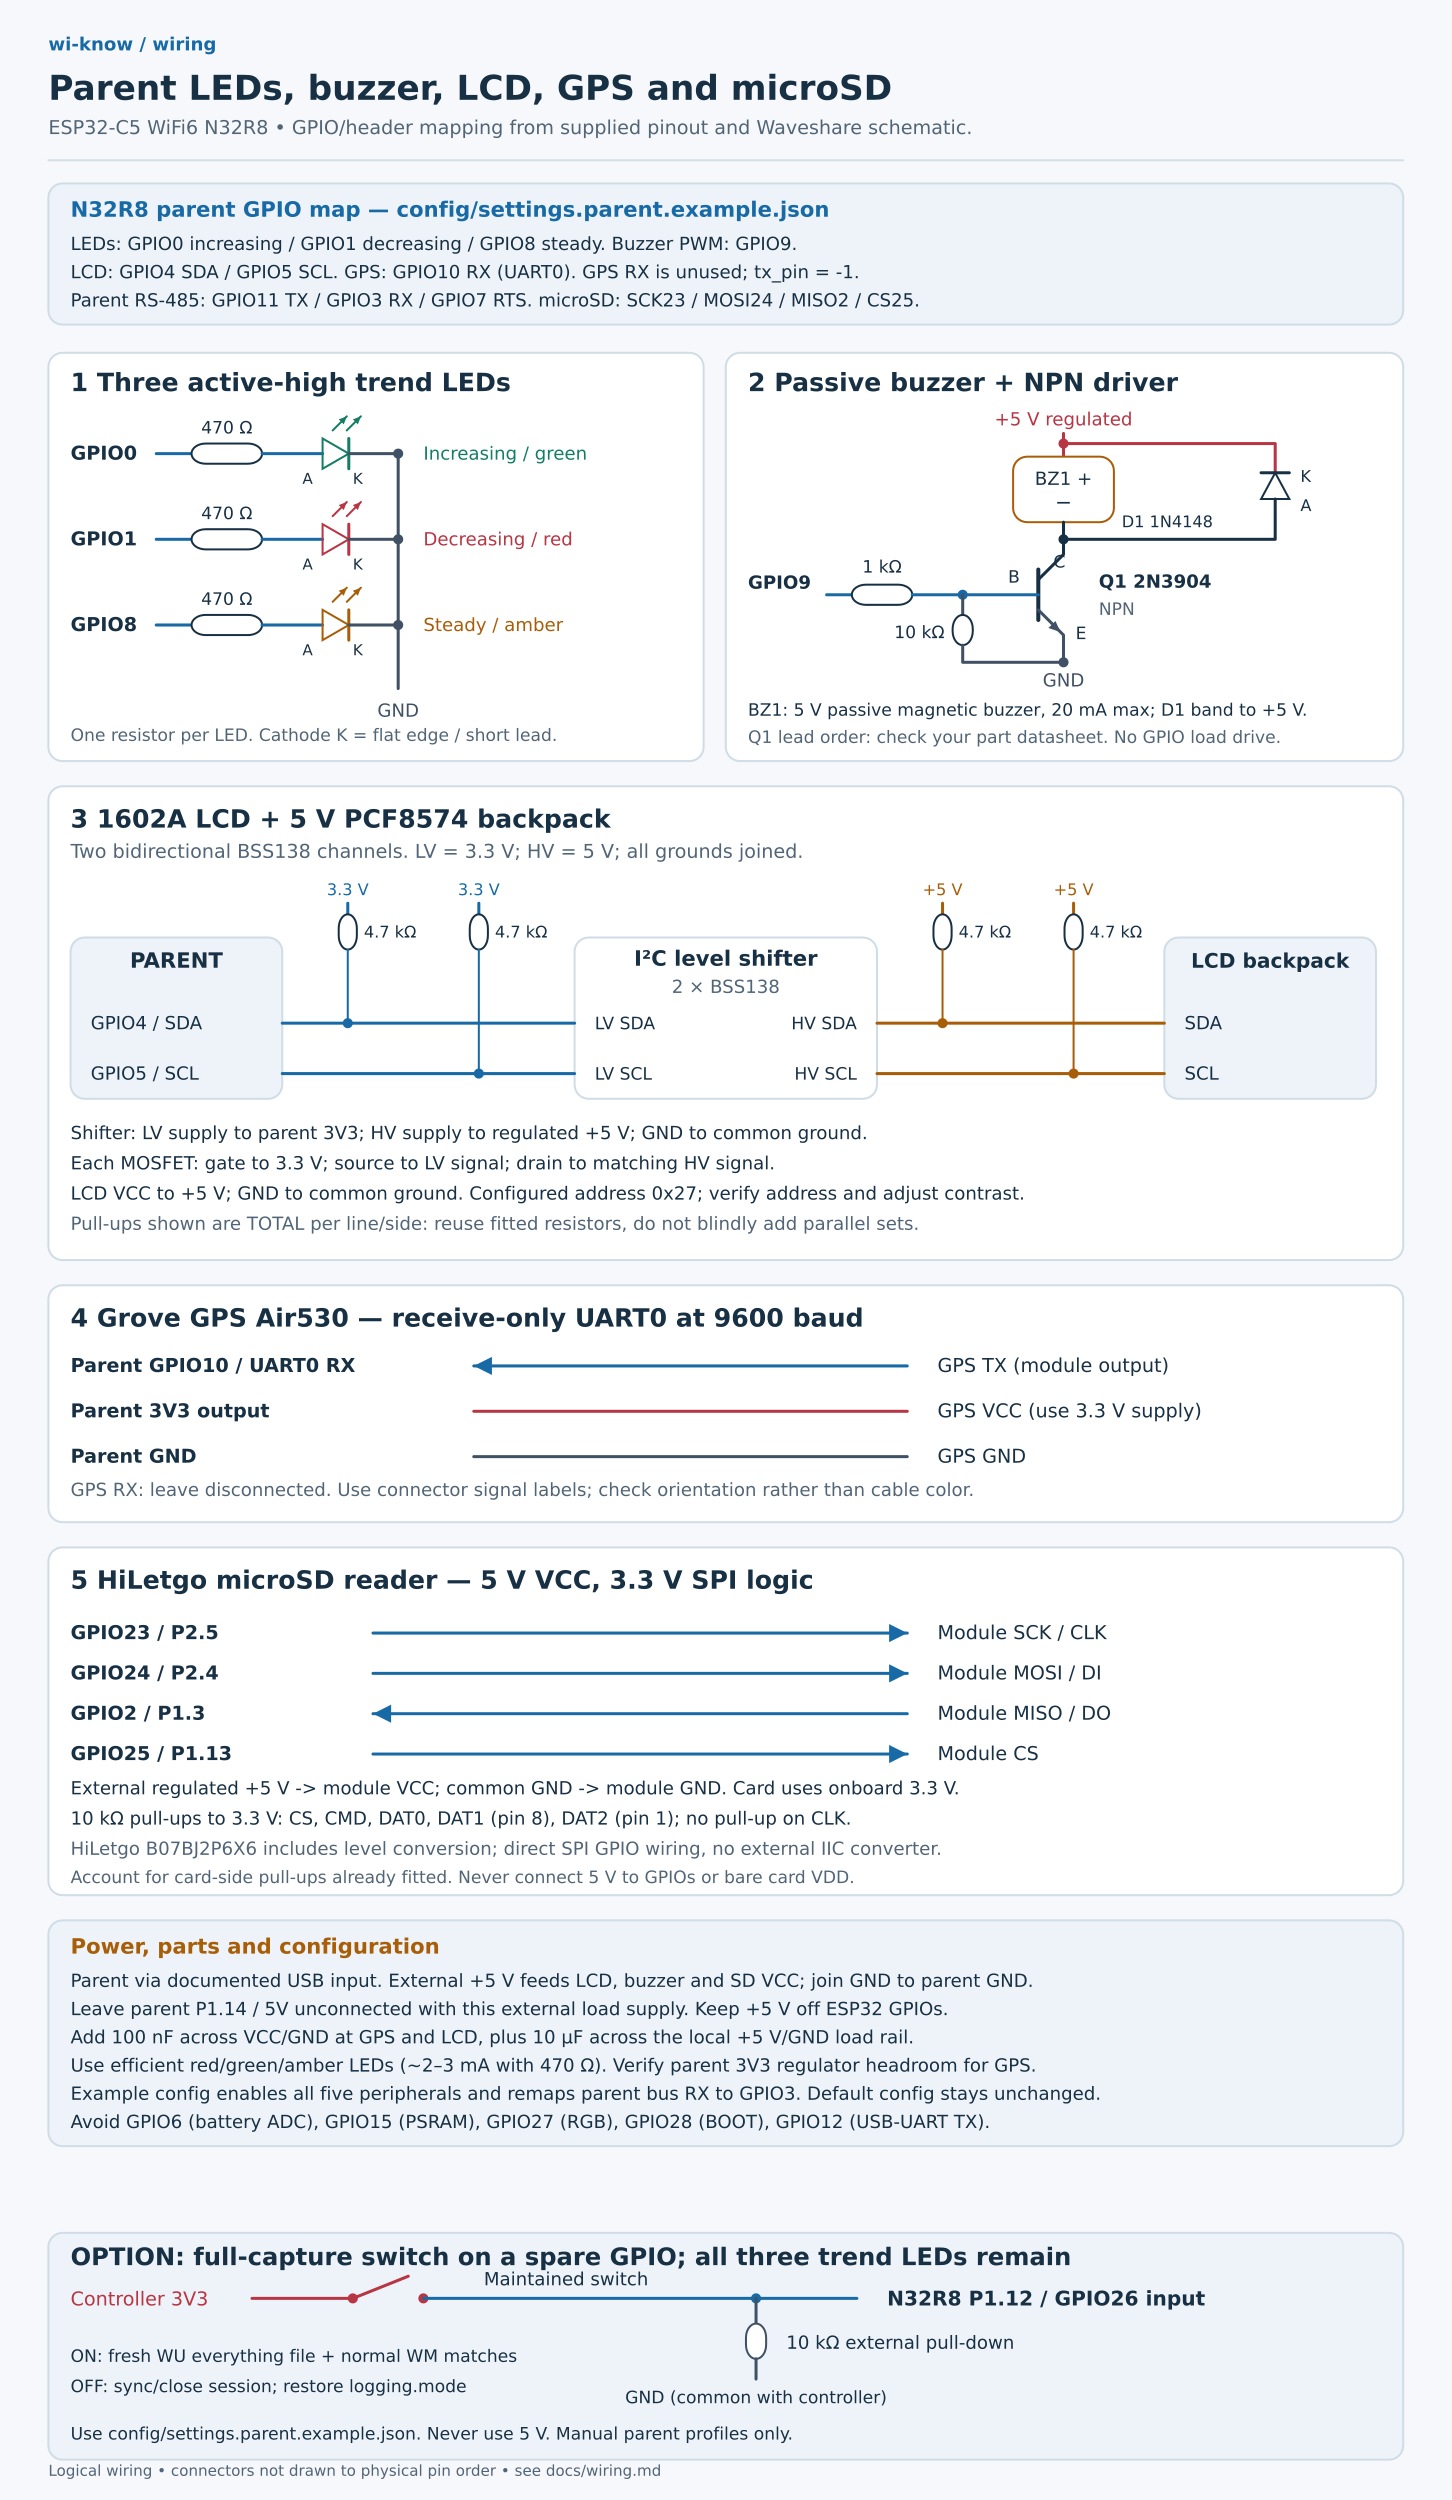
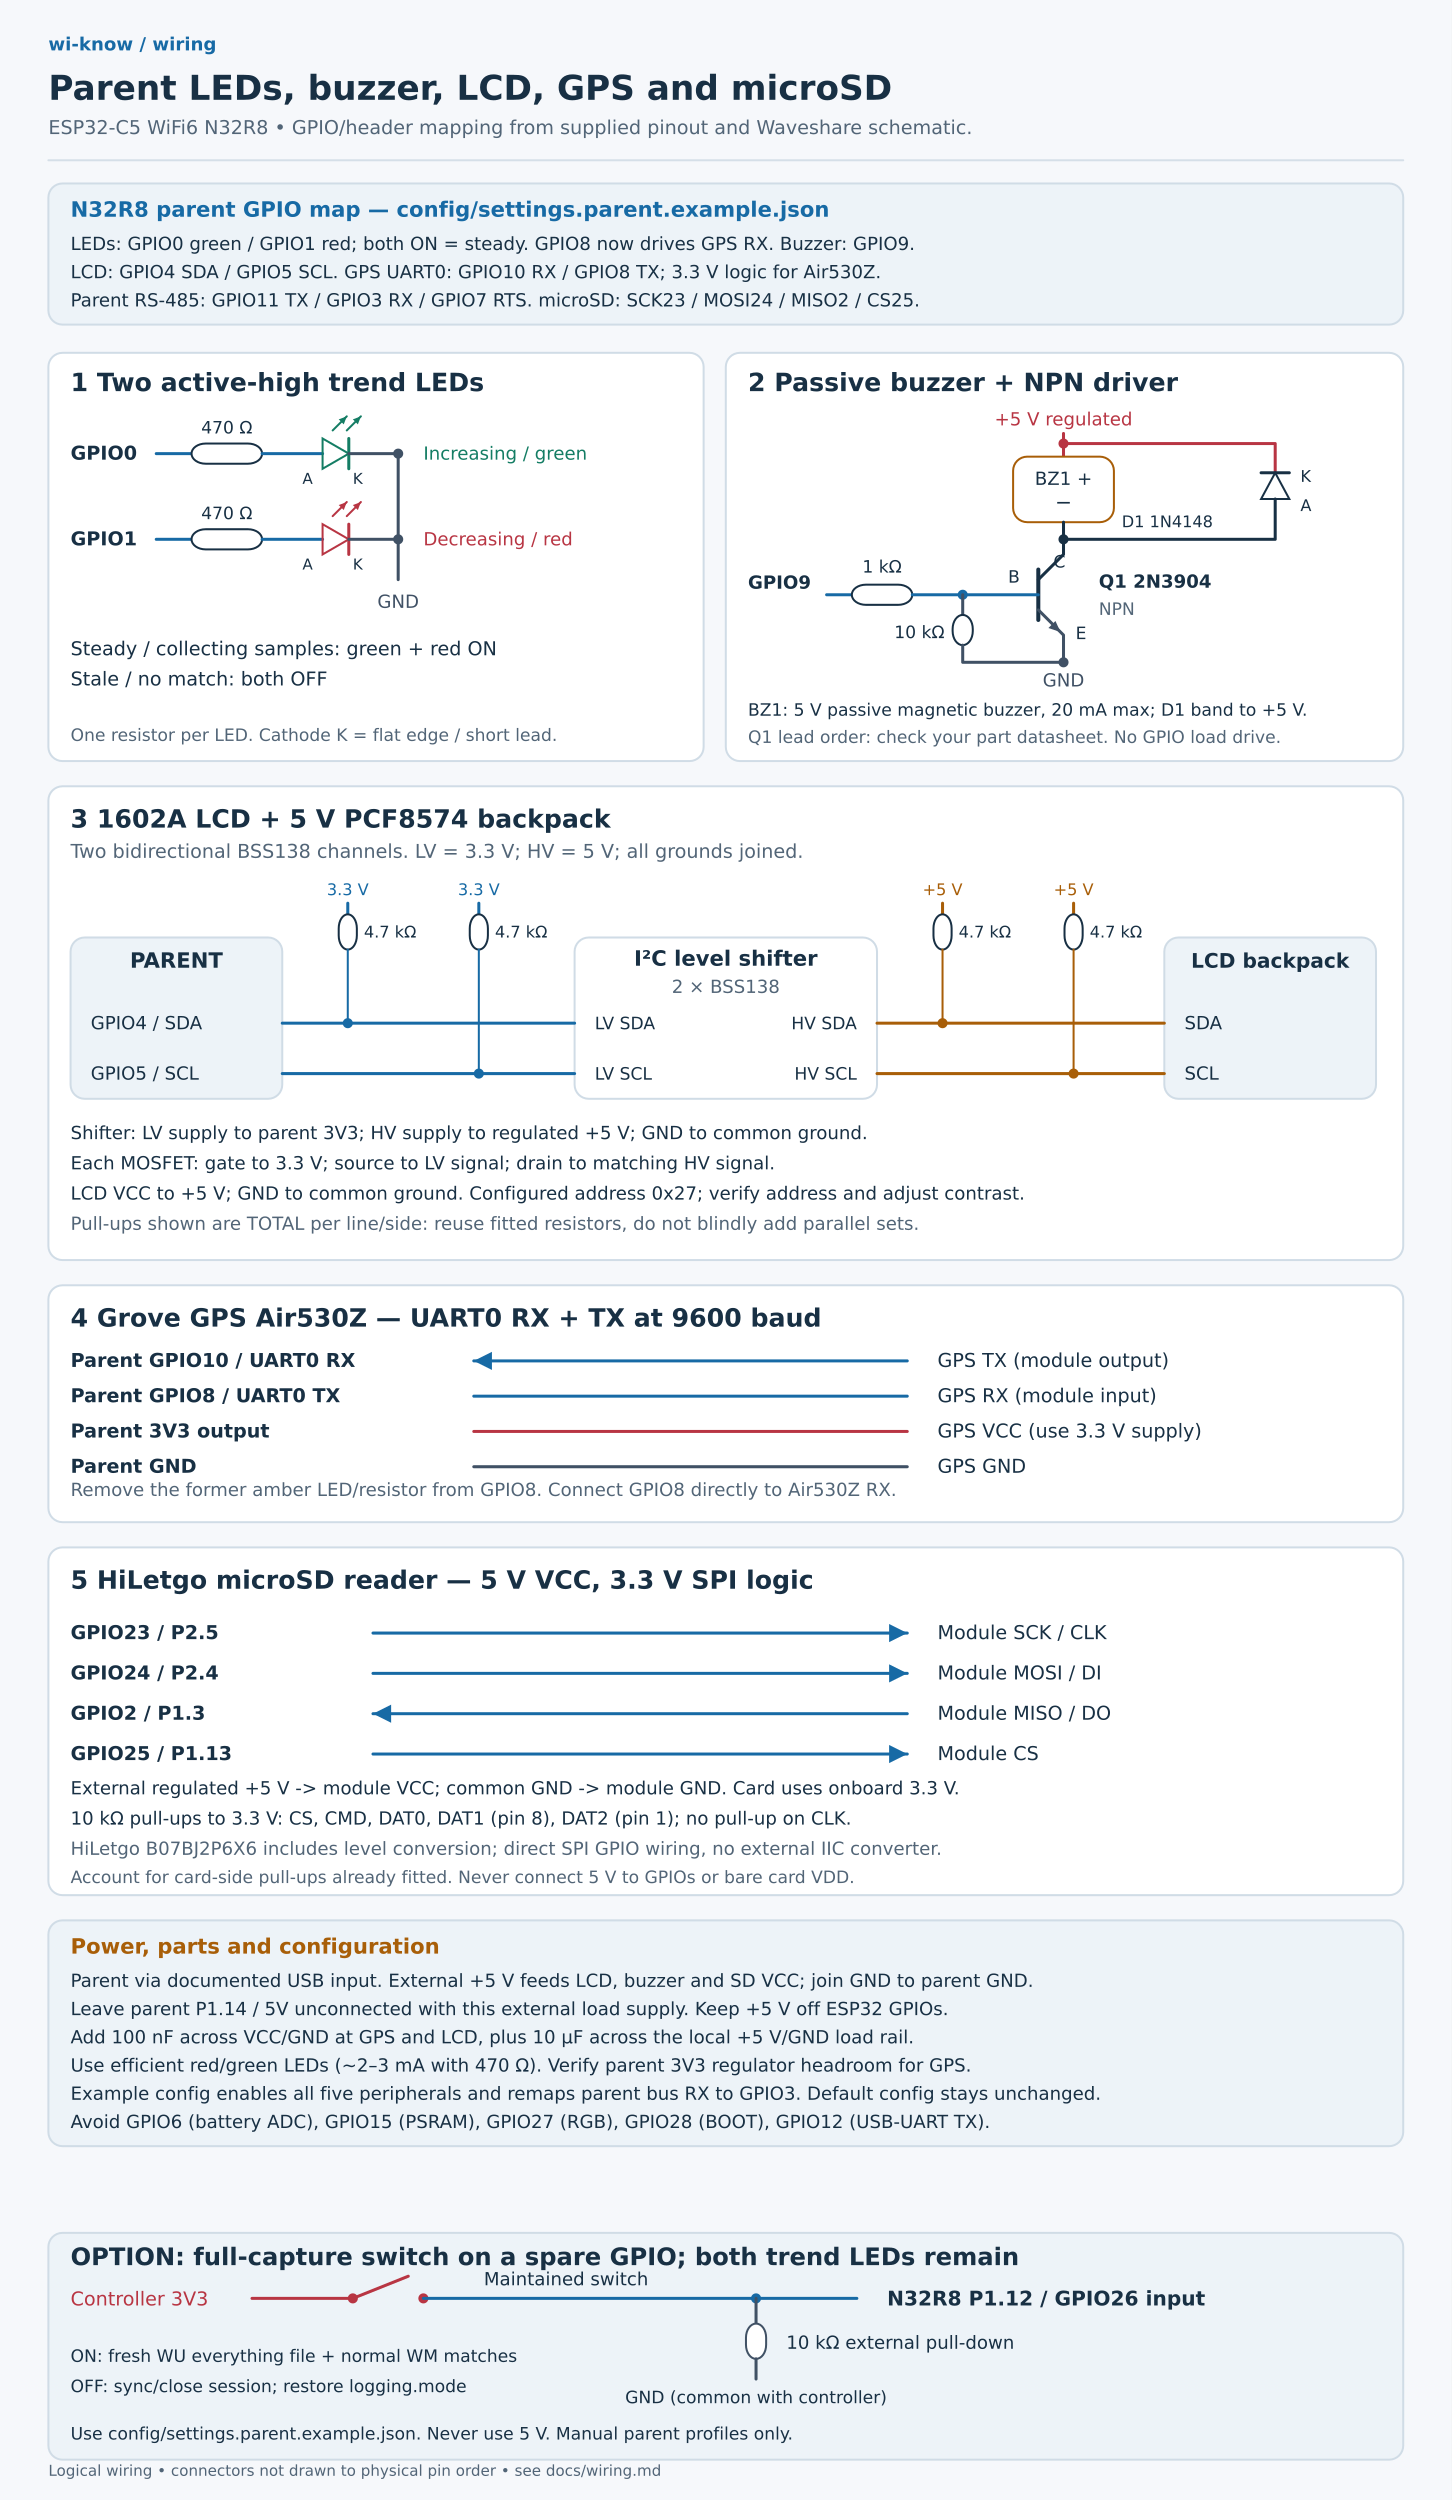
<svg xmlns="http://www.w3.org/2000/svg" width="1440" height="2480" viewBox="0 0 1440 2480" role="img" aria-labelledby="title description">
  <defs>
    <marker id="arrow-blue" markerWidth="8" markerHeight="8" refX="6" refY="3" orient="auto-start-reverse">
      <path d="M0,0 L0,6 L6,3 z" fill="#176aa5" />
    </marker>
  </defs>
  <rect width="1440" height="2480" fill="#f6f8fb" />
  <text x="48" y="50" fill="#176aa5" font-family="DejaVu Sans, Noto Sans, sans-serif" font-size="18" font-weight="700" text-anchor="start">wi-know / wiring</text>
  <text x="48" y="99" fill="#183044" font-family="DejaVu Sans, Noto Sans, sans-serif" font-size="34" font-weight="700" text-anchor="start">Parent LEDs, buzzer, LCD, GPS and microSD</text>
  <text x="48" y="133" fill="#526577" font-family="DejaVu Sans, Noto Sans, sans-serif" font-size="19" font-weight="400" text-anchor="start">ESP32-C5 WiFi6 N32R8 • GPIO/header mapping from supplied pinout and Waveshare schematic.</text>
  <polyline points="48,159 1392,159" fill="none" stroke="#d5dfe8" stroke-width="2" stroke-linejoin="round" stroke-linecap="round" />
  <rect x="48" y="182" width="1344" height="140" rx="14" fill="#edf3f8" stroke="#d0dce6" stroke-width="2" />
  <text x="70" y="215" fill="#176aa5" font-family="DejaVu Sans, Noto Sans, sans-serif" font-size="21" font-weight="700" text-anchor="start">N32R8 parent GPIO map — config/settings.parent.example.json</text>
-   <text x="70" y="248" fill="#183044" font-family="DejaVu Sans, Noto Sans, sans-serif" font-size="18" font-weight="400" text-anchor="start">LEDs: GPIO0 increasing / GPIO1 decreasing / GPIO8 steady. Buzzer PWM: GPIO9.</text>
-   <text x="70" y="276" fill="#183044" font-family="DejaVu Sans, Noto Sans, sans-serif" font-size="18" font-weight="400" text-anchor="start">LCD: GPIO4 SDA / GPIO5 SCL. GPS: GPIO10 RX (UART0). GPS RX is unused; tx_pin = -1.</text>
+   <text x="70" y="248" fill="#183044" font-family="DejaVu Sans, Noto Sans, sans-serif" font-size="18" font-weight="400" text-anchor="start">LEDs: GPIO0 green / GPIO1 red; both ON = steady. GPIO8 now drives GPS RX. Buzzer: GPIO9.</text>
+   <text x="70" y="276" fill="#183044" font-family="DejaVu Sans, Noto Sans, sans-serif" font-size="18" font-weight="400" text-anchor="start">LCD: GPIO4 SDA / GPIO5 SCL. GPS UART0: GPIO10 RX / GPIO8 TX; 3.3 V logic for Air530Z.</text>
  <text x="70" y="304" fill="#183044" font-family="DejaVu Sans, Noto Sans, sans-serif" font-size="18" font-weight="400" text-anchor="start">Parent RS-485: GPIO11 TX / GPIO3 RX / GPIO7 RTS. microSD: SCK23 / MOSI24 / MISO2 / CS25.</text>
  <rect x="48" y="350" width="650" height="405" rx="14" fill="white" stroke="#d0dce6" stroke-width="2" />
-   <text x="70" y="388" fill="#183044" font-family="DejaVu Sans, Noto Sans, sans-serif" font-size="25" font-weight="700" text-anchor="start">1  Three active-high trend LEDs</text>
+   <text x="70" y="388" fill="#183044" font-family="DejaVu Sans, Noto Sans, sans-serif" font-size="25" font-weight="700" text-anchor="start">1  Two active-high trend LEDs</text>
  <text x="70" y="456" fill="#183044" font-family="DejaVu Sans, Noto Sans, sans-serif" font-size="19" font-weight="700" text-anchor="start">GPIO0</text>
  <polyline points="155,450 190,450" fill="none" stroke="#176aa5" stroke-width="3" stroke-linejoin="round" stroke-linecap="round" />
  <rect x="190" y="440" width="70" height="20" rx="14" fill="white" stroke="#183044" stroke-width="2" />
  <text x="225" y="430" fill="#183044" font-family="DejaVu Sans, Noto Sans, sans-serif" font-size="17" font-weight="400" text-anchor="middle">470 Ω</text>
  <polyline points="260,450 320,450" fill="none" stroke="#176aa5" stroke-width="3" stroke-linejoin="round" stroke-linecap="round" />
  <path d="M320,435 L320,465 L346,450 Z" fill="none" stroke="#147d64" stroke-width="2" />
  <polyline points="346,435 346,465" fill="none" stroke="#147d64" stroke-width="3" stroke-linejoin="round" stroke-linecap="round" />
  <polyline points="346,450 395,450" fill="none" stroke="#405165" stroke-width="3" stroke-linejoin="round" stroke-linecap="round" />
  <circle cx="395" cy="450" r="5" fill="#405165" />
  <text x="300" y="480" fill="#183044" font-family="DejaVu Sans, Noto Sans, sans-serif" font-size="15" font-weight="400" text-anchor="start">A</text>
  <text x="350" y="480" fill="#183044" font-family="DejaVu Sans, Noto Sans, sans-serif" font-size="15" font-weight="400" text-anchor="start">K</text>
  <polyline points="330,427 344,413" fill="none" stroke="#147d64" stroke-width="2" stroke-linejoin="round" stroke-linecap="round" />
  <path d="M344,413 l-8,3 l5,5 Z" fill="#147d64" />
  <polyline points="344,427 358,413" fill="none" stroke="#147d64" stroke-width="2" stroke-linejoin="round" stroke-linecap="round" />
  <path d="M358,413 l-8,3 l5,5 Z" fill="#147d64" />
  <text x="420" y="456" fill="#147d64" font-family="DejaVu Sans, Noto Sans, sans-serif" font-size="18" font-weight="400" text-anchor="start">Increasing / green</text>
  <text x="70" y="541" fill="#183044" font-family="DejaVu Sans, Noto Sans, sans-serif" font-size="19" font-weight="700" text-anchor="start">GPIO1</text>
  <polyline points="155,535 190,535" fill="none" stroke="#176aa5" stroke-width="3" stroke-linejoin="round" stroke-linecap="round" />
  <rect x="190" y="525" width="70" height="20" rx="14" fill="white" stroke="#183044" stroke-width="2" />
  <text x="225" y="515" fill="#183044" font-family="DejaVu Sans, Noto Sans, sans-serif" font-size="17" font-weight="400" text-anchor="middle">470 Ω</text>
  <polyline points="260,535 320,535" fill="none" stroke="#176aa5" stroke-width="3" stroke-linejoin="round" stroke-linecap="round" />
  <path d="M320,520 L320,550 L346,535 Z" fill="none" stroke="#b83543" stroke-width="2" />
  <polyline points="346,520 346,550" fill="none" stroke="#b83543" stroke-width="3" stroke-linejoin="round" stroke-linecap="round" />
  <polyline points="346,535 395,535" fill="none" stroke="#405165" stroke-width="3" stroke-linejoin="round" stroke-linecap="round" />
  <circle cx="395" cy="535" r="5" fill="#405165" />
  <text x="300" y="565" fill="#183044" font-family="DejaVu Sans, Noto Sans, sans-serif" font-size="15" font-weight="400" text-anchor="start">A</text>
  <text x="350" y="565" fill="#183044" font-family="DejaVu Sans, Noto Sans, sans-serif" font-size="15" font-weight="400" text-anchor="start">K</text>
  <polyline points="330,512 344,498" fill="none" stroke="#b83543" stroke-width="2" stroke-linejoin="round" stroke-linecap="round" />
  <path d="M344,498 l-8,3 l5,5 Z" fill="#b83543" />
  <polyline points="344,512 358,498" fill="none" stroke="#b83543" stroke-width="2" stroke-linejoin="round" stroke-linecap="round" />
  <path d="M358,498 l-8,3 l5,5 Z" fill="#b83543" />
  <text x="420" y="541" fill="#b83543" font-family="DejaVu Sans, Noto Sans, sans-serif" font-size="18" font-weight="400" text-anchor="start">Decreasing / red</text>
-   <text x="70" y="626" fill="#183044" font-family="DejaVu Sans, Noto Sans, sans-serif" font-size="19" font-weight="700" text-anchor="start">GPIO8</text>
-   <polyline points="155,620 190,620" fill="none" stroke="#176aa5" stroke-width="3" stroke-linejoin="round" stroke-linecap="round" />
-   <rect x="190" y="610" width="70" height="20" rx="14" fill="white" stroke="#183044" stroke-width="2" />
-   <text x="225" y="600" fill="#183044" font-family="DejaVu Sans, Noto Sans, sans-serif" font-size="17" font-weight="400" text-anchor="middle">470 Ω</text>
-   <polyline points="260,620 320,620" fill="none" stroke="#176aa5" stroke-width="3" stroke-linejoin="round" stroke-linecap="round" />
-   <path d="M320,605 L320,635 L346,620 Z" fill="none" stroke="#a85e08" stroke-width="2" />
-   <polyline points="346,605 346,635" fill="none" stroke="#a85e08" stroke-width="3" stroke-linejoin="round" stroke-linecap="round" />
-   <polyline points="346,620 395,620" fill="none" stroke="#405165" stroke-width="3" stroke-linejoin="round" stroke-linecap="round" />
-   <circle cx="395" cy="620" r="5" fill="#405165" />
-   <text x="300" y="650" fill="#183044" font-family="DejaVu Sans, Noto Sans, sans-serif" font-size="15" font-weight="400" text-anchor="start">A</text>
-   <text x="350" y="650" fill="#183044" font-family="DejaVu Sans, Noto Sans, sans-serif" font-size="15" font-weight="400" text-anchor="start">K</text>
-   <polyline points="330,597 344,583" fill="none" stroke="#a85e08" stroke-width="2" stroke-linejoin="round" stroke-linecap="round" />
-   <path d="M344,583 l-8,3 l5,5 Z" fill="#a85e08" />
-   <polyline points="344,597 358,583" fill="none" stroke="#a85e08" stroke-width="2" stroke-linejoin="round" stroke-linecap="round" />
-   <path d="M358,583 l-8,3 l5,5 Z" fill="#a85e08" />
-   <text x="420" y="626" fill="#a85e08" font-family="DejaVu Sans, Noto Sans, sans-serif" font-size="18" font-weight="400" text-anchor="start">Steady / amber</text>
-   <polyline points="395,450 395,683" fill="none" stroke="#405165" stroke-width="3" stroke-linejoin="round" stroke-linecap="round" />
-   <text x="395" y="711" fill="#405165" font-family="DejaVu Sans, Noto Sans, sans-serif" font-size="18" font-weight="400" text-anchor="middle">GND</text>
+   <polyline points="395,450 395,575" fill="none" stroke="#405165" stroke-width="3" stroke-linejoin="round" stroke-linecap="round" />
+   <text x="395" y="603" fill="#405165" font-family="DejaVu Sans, Noto Sans, sans-serif" font-size="18" font-weight="400" text-anchor="middle">GND</text>
+   <text x="70" y="650" fill="#183044" font-family="DejaVu Sans, Noto Sans, sans-serif" font-size="19" font-weight="400" text-anchor="start">Steady / collecting samples: green + red ON</text>
+   <text x="70" y="680" fill="#183044" font-family="DejaVu Sans, Noto Sans, sans-serif" font-size="19" font-weight="400" text-anchor="start">Stale / no match: both OFF</text>
  <text x="70" y="735" fill="#526577" font-family="DejaVu Sans, Noto Sans, sans-serif" font-size="17" font-weight="400" text-anchor="start">One resistor per LED. Cathode K = flat edge / short lead.</text>
  <rect x="720" y="350" width="672" height="405" rx="14" fill="white" stroke="#d0dce6" stroke-width="2" />
  <text x="742" y="388" fill="#183044" font-family="DejaVu Sans, Noto Sans, sans-serif" font-size="25" font-weight="700" text-anchor="start">2  Passive buzzer + NPN driver</text>
  <text x="1055" y="422" fill="#b83543" font-family="DejaVu Sans, Noto Sans, sans-serif" font-size="18" font-weight="400" text-anchor="middle">+5 V regulated</text>
  <polyline points="1055,430 1055,453" fill="none" stroke="#b83543" stroke-width="3" stroke-linejoin="round" stroke-linecap="round" />
  <rect x="1005" y="453" width="100" height="65" rx="14" fill="white" stroke="#a85e08" stroke-width="2" />
  <text x="1055" y="481" fill="#183044" font-family="DejaVu Sans, Noto Sans, sans-serif" font-size="18" font-weight="400" text-anchor="middle">BZ1 +</text>
  <text x="1055" y="505" fill="#183044" font-family="DejaVu Sans, Noto Sans, sans-serif" font-size="20" font-weight="400" text-anchor="middle">−</text>
  <polyline points="1055,518 1055,550 1030,575" fill="none" stroke="#183044" stroke-width="3" stroke-linejoin="round" stroke-linecap="round" />
  <text x="1045" y="563" fill="#183044" font-family="DejaVu Sans, Noto Sans, sans-serif" font-size="17" font-weight="400" text-anchor="start">C</text>
  <polyline points="1030,565 1030,615" fill="none" stroke="#183044" stroke-width="4" stroke-linejoin="round" stroke-linecap="round" />
  <polyline points="1030,605 1055,630 1055,657" fill="none" stroke="#405165" stroke-width="3" stroke-linejoin="round" stroke-linecap="round" />
  <path d="M1052,627 l-12,-4 l7,-7 Z" fill="#405165" />
  <text x="1067" y="634" fill="#183044" font-family="DejaVu Sans, Noto Sans, sans-serif" font-size="17" font-weight="400" text-anchor="start">E</text>
  <text x="1090" y="583" fill="#183044" font-family="DejaVu Sans, Noto Sans, sans-serif" font-size="18" font-weight="700" text-anchor="start">Q1 2N3904</text>
  <text x="1090" y="610" fill="#526577" font-family="DejaVu Sans, Noto Sans, sans-serif" font-size="17" font-weight="400" text-anchor="start">NPN</text>
  <text x="742" y="584" fill="#183044" font-family="DejaVu Sans, Noto Sans, sans-serif" font-size="18" font-weight="700" text-anchor="start">GPIO9</text>
  <polyline points="820,590 845,590" fill="none" stroke="#176aa5" stroke-width="3" stroke-linejoin="round" stroke-linecap="round" />
  <rect x="845" y="580" width="60" height="20" rx="14" fill="white" stroke="#183044" stroke-width="2" />
  <text x="875" y="568" fill="#183044" font-family="DejaVu Sans, Noto Sans, sans-serif" font-size="17" font-weight="400" text-anchor="middle">1 kΩ</text>
  <polyline points="905,590 1030,590" fill="none" stroke="#176aa5" stroke-width="3" stroke-linejoin="round" stroke-linecap="round" />
  <text x="1000" y="578" fill="#183044" font-family="DejaVu Sans, Noto Sans, sans-serif" font-size="17" font-weight="400" text-anchor="start">B</text>
  <circle cx="955" cy="590" r="5" fill="#176aa5" />
  <polyline points="955,590 955,610" fill="none" stroke="#405165" stroke-width="3" stroke-linejoin="round" stroke-linecap="round" />
  <rect x="945" y="610" width="20" height="30" rx="14" fill="white" stroke="#183044" stroke-width="2" />
  <text x="937" y="633" fill="#183044" font-family="DejaVu Sans, Noto Sans, sans-serif" font-size="17" font-weight="400" text-anchor="end">10 kΩ</text>
  <polyline points="955,640 955,657 1055,657" fill="none" stroke="#405165" stroke-width="3" stroke-linejoin="round" stroke-linecap="round" />
  <circle cx="1055" cy="657" r="5" fill="#405165" />
  <text x="1055" y="681" fill="#405165" font-family="DejaVu Sans, Noto Sans, sans-serif" font-size="18" font-weight="400" text-anchor="middle">GND</text>
  <polyline points="1055,440 1265,440 1265,469" fill="none" stroke="#b83543" stroke-width="3" stroke-linejoin="round" stroke-linecap="round" />
  <circle cx="1055" cy="440" r="5" fill="#b83543" />
  <polyline points="1251,469 1279,469" fill="none" stroke="#183044" stroke-width="3" stroke-linejoin="round" stroke-linecap="round" />
  <path d="M1251,495 L1279,495 L1265,469 Z" fill="none" stroke="#183044" stroke-width="2" />
  <polyline points="1265,495 1265,535 1055,535" fill="none" stroke="#183044" stroke-width="3" stroke-linejoin="round" stroke-linecap="round" />
  <circle cx="1055" cy="535" r="5" fill="#183044" />
  <text x="1290" y="478" fill="#183044" font-family="DejaVu Sans, Noto Sans, sans-serif" font-size="16" font-weight="400" text-anchor="start">K</text>
  <text x="1290" y="507" fill="#183044" font-family="DejaVu Sans, Noto Sans, sans-serif" font-size="16" font-weight="400" text-anchor="start">A</text>
  <text x="1158" y="523" fill="#183044" font-family="DejaVu Sans, Noto Sans, sans-serif" font-size="16" font-weight="400" text-anchor="middle">D1 1N4148</text>
  <text x="742" y="710" fill="#183044" font-family="DejaVu Sans, Noto Sans, sans-serif" font-size="17" font-weight="400" text-anchor="start">BZ1: 5 V passive magnetic buzzer, 20 mA max; D1 band to +5 V.</text>
  <text x="742" y="737" fill="#526577" font-family="DejaVu Sans, Noto Sans, sans-serif" font-size="17" font-weight="400" text-anchor="start">Q1 lead order: check your part datasheet. No GPIO load drive.</text>
  <rect x="48" y="780" width="1344" height="470" rx="14" fill="white" stroke="#d0dce6" stroke-width="2" />
  <text x="70" y="821" fill="#183044" font-family="DejaVu Sans, Noto Sans, sans-serif" font-size="25" font-weight="700" text-anchor="start">3  1602A LCD + 5 V PCF8574 backpack</text>
  <text x="70" y="851" fill="#526577" font-family="DejaVu Sans, Noto Sans, sans-serif" font-size="19" font-weight="400" text-anchor="start">Two bidirectional BSS138 channels. LV = 3.3 V; HV = 5 V; all grounds joined.</text>
  <rect x="70" y="930" width="210" height="160" rx="14" fill="#edf3f8" stroke="#d0dce6" stroke-width="2" />
  <text x="175" y="960" fill="#183044" font-family="DejaVu Sans, Noto Sans, sans-serif" font-size="21" font-weight="700" text-anchor="middle">PARENT</text>
  <rect x="570" y="930" width="300" height="160" rx="14" fill="white" stroke="#d0dce6" stroke-width="2" />
  <text x="720" y="958" fill="#183044" font-family="DejaVu Sans, Noto Sans, sans-serif" font-size="21" font-weight="700" text-anchor="middle">I²C level shifter</text>
  <text x="720" y="985" fill="#526577" font-family="DejaVu Sans, Noto Sans, sans-serif" font-size="18" font-weight="400" text-anchor="middle">2 × BSS138</text>
  <rect x="1155" y="930" width="210" height="160" rx="14" fill="#edf3f8" stroke="#d0dce6" stroke-width="2" />
  <text x="1260" y="960" fill="#183044" font-family="DejaVu Sans, Noto Sans, sans-serif" font-size="20" font-weight="700" text-anchor="middle">LCD backpack</text>
  <text x="90" y="1021" fill="#183044" font-family="DejaVu Sans, Noto Sans, sans-serif" font-size="18" font-weight="400" text-anchor="start">GPIO4 / SDA</text>
  <polyline points="280,1015 570,1015" fill="none" stroke="#176aa5" stroke-width="3" stroke-linejoin="round" stroke-linecap="round" />
  <text x="590" y="1021" fill="#183044" font-family="DejaVu Sans, Noto Sans, sans-serif" font-size="17" font-weight="400" text-anchor="start">LV SDA</text>
  <text x="850" y="1021" fill="#183044" font-family="DejaVu Sans, Noto Sans, sans-serif" font-size="17" font-weight="400" text-anchor="end">HV SDA</text>
  <polyline points="870,1015 1155,1015" fill="none" stroke="#a85e08" stroke-width="3" stroke-linejoin="round" stroke-linecap="round" />
  <text x="1175" y="1021" fill="#183044" font-family="DejaVu Sans, Noto Sans, sans-serif" font-size="18" font-weight="400" text-anchor="start">SDA</text>
  <text x="90" y="1071" fill="#183044" font-family="DejaVu Sans, Noto Sans, sans-serif" font-size="18" font-weight="400" text-anchor="start">GPIO5 / SCL</text>
  <polyline points="280,1065 570,1065" fill="none" stroke="#176aa5" stroke-width="3" stroke-linejoin="round" stroke-linecap="round" />
  <text x="590" y="1071" fill="#183044" font-family="DejaVu Sans, Noto Sans, sans-serif" font-size="17" font-weight="400" text-anchor="start">LV SCL</text>
  <text x="850" y="1071" fill="#183044" font-family="DejaVu Sans, Noto Sans, sans-serif" font-size="17" font-weight="400" text-anchor="end">HV SCL</text>
  <polyline points="870,1065 1155,1065" fill="none" stroke="#a85e08" stroke-width="3" stroke-linejoin="round" stroke-linecap="round" />
  <text x="1175" y="1071" fill="#183044" font-family="DejaVu Sans, Noto Sans, sans-serif" font-size="18" font-weight="400" text-anchor="start">SCL</text>
  <text x="345" y="888" fill="#176aa5" font-family="DejaVu Sans, Noto Sans, sans-serif" font-size="16" font-weight="400" text-anchor="middle">3.3 V</text>
  <polyline points="345,896 345,907" fill="none" stroke="#176aa5" stroke-width="3" stroke-linejoin="round" stroke-linecap="round" />
  <rect x="336" y="907" width="18" height="35" rx="14" fill="white" stroke="#183044" stroke-width="2" />
  <text x="361" y="930" fill="#183044" font-family="DejaVu Sans, Noto Sans, sans-serif" font-size="16" font-weight="400" text-anchor="start">4.7 kΩ</text>
  <polyline points="345,942 345,1015" fill="none" stroke="#176aa5" stroke-width="2" stroke-linejoin="round" stroke-linecap="round" />
  <circle cx="345" cy="1015" r="5" fill="#176aa5" />
  <text x="475" y="888" fill="#176aa5" font-family="DejaVu Sans, Noto Sans, sans-serif" font-size="16" font-weight="400" text-anchor="middle">3.3 V</text>
  <polyline points="475,896 475,907" fill="none" stroke="#176aa5" stroke-width="3" stroke-linejoin="round" stroke-linecap="round" />
  <rect x="466" y="907" width="18" height="35" rx="14" fill="white" stroke="#183044" stroke-width="2" />
  <text x="491" y="930" fill="#183044" font-family="DejaVu Sans, Noto Sans, sans-serif" font-size="16" font-weight="400" text-anchor="start">4.7 kΩ</text>
  <polyline points="475,942 475,1065" fill="none" stroke="#176aa5" stroke-width="2" stroke-linejoin="round" stroke-linecap="round" />
  <circle cx="475" cy="1065" r="5" fill="#176aa5" />
  <text x="935" y="888" fill="#a85e08" font-family="DejaVu Sans, Noto Sans, sans-serif" font-size="16" font-weight="400" text-anchor="middle">+5 V</text>
  <polyline points="935,896 935,907" fill="none" stroke="#a85e08" stroke-width="3" stroke-linejoin="round" stroke-linecap="round" />
  <rect x="926" y="907" width="18" height="35" rx="14" fill="white" stroke="#183044" stroke-width="2" />
  <text x="951" y="930" fill="#183044" font-family="DejaVu Sans, Noto Sans, sans-serif" font-size="16" font-weight="400" text-anchor="start">4.7 kΩ</text>
  <polyline points="935,942 935,1015" fill="none" stroke="#a85e08" stroke-width="2" stroke-linejoin="round" stroke-linecap="round" />
  <circle cx="935" cy="1015" r="5" fill="#a85e08" />
  <text x="1065" y="888" fill="#a85e08" font-family="DejaVu Sans, Noto Sans, sans-serif" font-size="16" font-weight="400" text-anchor="middle">+5 V</text>
  <polyline points="1065,896 1065,907" fill="none" stroke="#a85e08" stroke-width="3" stroke-linejoin="round" stroke-linecap="round" />
  <rect x="1056" y="907" width="18" height="35" rx="14" fill="white" stroke="#183044" stroke-width="2" />
  <text x="1081" y="930" fill="#183044" font-family="DejaVu Sans, Noto Sans, sans-serif" font-size="16" font-weight="400" text-anchor="start">4.7 kΩ</text>
  <polyline points="1065,942 1065,1065" fill="none" stroke="#a85e08" stroke-width="2" stroke-linejoin="round" stroke-linecap="round" />
  <circle cx="1065" cy="1065" r="5" fill="#a85e08" />
  <text x="70" y="1130" fill="#183044" font-family="DejaVu Sans, Noto Sans, sans-serif" font-size="18" font-weight="400" text-anchor="start">Shifter: LV supply to parent 3V3; HV supply to regulated +5 V; GND to common ground.</text>
  <text x="70" y="1160" fill="#183044" font-family="DejaVu Sans, Noto Sans, sans-serif" font-size="18" font-weight="400" text-anchor="start">Each MOSFET: gate to 3.3 V; source to LV signal; drain to matching HV signal.</text>
  <text x="70" y="1190" fill="#183044" font-family="DejaVu Sans, Noto Sans, sans-serif" font-size="18" font-weight="400" text-anchor="start">LCD VCC to +5 V; GND to common ground. Configured address 0x27; verify address and adjust contrast.</text>
  <text x="70" y="1220" fill="#526577" font-family="DejaVu Sans, Noto Sans, sans-serif" font-size="18" font-weight="400" text-anchor="start">Pull-ups shown are TOTAL per line/side: reuse fitted resistors, do not blindly add parallel sets.</text>
  <rect x="48" y="1275" width="1344" height="235" rx="14" fill="white" stroke="#d0dce6" stroke-width="2" />
-   <text x="70" y="1316" fill="#183044" font-family="DejaVu Sans, Noto Sans, sans-serif" font-size="25" font-weight="700" text-anchor="start">4  Grove GPS Air530 — receive-only UART0 at 9600 baud</text>
-   <text x="70" y="1361" fill="#183044" font-family="DejaVu Sans, Noto Sans, sans-serif" font-size="19" font-weight="700" text-anchor="start">Parent GPIO10 / UART0 RX</text>
-   <text x="930" y="1361" fill="#183044" font-family="DejaVu Sans, Noto Sans, sans-serif" font-size="19" font-weight="400" text-anchor="start">GPS TX (module output)</text>
-   <polyline points="900,1355 470,1355" fill="none" stroke="#176aa5" stroke-width="3" stroke-linejoin="round" stroke-linecap="round" marker-end="url(#arrow-blue)" />
-   <text x="70" y="1406" fill="#183044" font-family="DejaVu Sans, Noto Sans, sans-serif" font-size="19" font-weight="700" text-anchor="start">Parent 3V3 output</text>
-   <text x="930" y="1406" fill="#183044" font-family="DejaVu Sans, Noto Sans, sans-serif" font-size="19" font-weight="400" text-anchor="start">GPS VCC (use 3.3 V supply)</text>
-   <polyline points="470,1400 900,1400" fill="none" stroke="#b83543" stroke-width="3" stroke-linejoin="round" stroke-linecap="round" />
-   <text x="70" y="1451" fill="#183044" font-family="DejaVu Sans, Noto Sans, sans-serif" font-size="19" font-weight="700" text-anchor="start">Parent GND</text>
-   <text x="930" y="1451" fill="#183044" font-family="DejaVu Sans, Noto Sans, sans-serif" font-size="19" font-weight="400" text-anchor="start">GPS GND</text>
-   <polyline points="470,1445 900,1445" fill="none" stroke="#405165" stroke-width="3" stroke-linejoin="round" stroke-linecap="round" />
-   <text x="70" y="1484" fill="#526577" font-family="DejaVu Sans, Noto Sans, sans-serif" font-size="18" font-weight="400" text-anchor="start">GPS RX: leave disconnected. Use connector signal labels; check orientation rather than cable color.</text>
+   <text x="70" y="1316" fill="#183044" font-family="DejaVu Sans, Noto Sans, sans-serif" font-size="25" font-weight="700" text-anchor="start">4  Grove GPS Air530Z — UART0 RX + TX at 9600 baud</text>
+   <text x="70" y="1356" fill="#183044" font-family="DejaVu Sans, Noto Sans, sans-serif" font-size="19" font-weight="700" text-anchor="start">Parent GPIO10 / UART0 RX</text>
+   <text x="930" y="1356" fill="#183044" font-family="DejaVu Sans, Noto Sans, sans-serif" font-size="19" font-weight="400" text-anchor="start">GPS TX (module output)</text>
+   <polyline points="900,1350 470,1350" fill="none" stroke="#176aa5" stroke-width="3" stroke-linejoin="round" stroke-linecap="round" marker-end="url(#arrow-blue)" />
+   <text x="70" y="1391" fill="#183044" font-family="DejaVu Sans, Noto Sans, sans-serif" font-size="19" font-weight="700" text-anchor="start">Parent GPIO8 / UART0 TX</text>
+   <text x="930" y="1391" fill="#183044" font-family="DejaVu Sans, Noto Sans, sans-serif" font-size="19" font-weight="400" text-anchor="start">GPS RX (module input)</text>
+   <polyline points="470,1385 900,1385" fill="none" stroke="#176aa5" stroke-width="3" stroke-linejoin="round" stroke-linecap="round" />
+   <text x="70" y="1426" fill="#183044" font-family="DejaVu Sans, Noto Sans, sans-serif" font-size="19" font-weight="700" text-anchor="start">Parent 3V3 output</text>
+   <text x="930" y="1426" fill="#183044" font-family="DejaVu Sans, Noto Sans, sans-serif" font-size="19" font-weight="400" text-anchor="start">GPS VCC (use 3.3 V supply)</text>
+   <polyline points="470,1420 900,1420" fill="none" stroke="#b83543" stroke-width="3" stroke-linejoin="round" stroke-linecap="round" />
+   <text x="70" y="1461" fill="#183044" font-family="DejaVu Sans, Noto Sans, sans-serif" font-size="19" font-weight="700" text-anchor="start">Parent GND</text>
+   <text x="930" y="1461" fill="#183044" font-family="DejaVu Sans, Noto Sans, sans-serif" font-size="19" font-weight="400" text-anchor="start">GPS GND</text>
+   <polyline points="470,1455 900,1455" fill="none" stroke="#405165" stroke-width="3" stroke-linejoin="round" stroke-linecap="round" />
+   <text x="70" y="1484" fill="#526577" font-family="DejaVu Sans, Noto Sans, sans-serif" font-size="18" font-weight="400" text-anchor="start">Remove the former amber LED/resistor from GPIO8. Connect GPIO8 directly to Air530Z RX.</text>
  <rect x="48" y="1535" width="1344" height="345" rx="14" fill="white" stroke="#d0dce6" stroke-width="2" />
  <text x="70" y="1576" fill="#183044" font-family="DejaVu Sans, Noto Sans, sans-serif" font-size="25" font-weight="700" text-anchor="start">5  HiLetgo microSD reader — 5 V VCC, 3.3 V SPI logic</text>
  <text x="70" y="1626" fill="#183044" font-family="DejaVu Sans, Noto Sans, sans-serif" font-size="19" font-weight="700" text-anchor="start">GPIO23 / P2.5</text>
  <text x="930" y="1626" fill="#183044" font-family="DejaVu Sans, Noto Sans, sans-serif" font-size="19" font-weight="400" text-anchor="start">Module SCK / CLK</text>
  <polyline points="370,1620 900,1620" fill="none" stroke="#176aa5" stroke-width="3" stroke-linejoin="round" stroke-linecap="round" marker-end="url(#arrow-blue)" />
  <text x="70" y="1666" fill="#183044" font-family="DejaVu Sans, Noto Sans, sans-serif" font-size="19" font-weight="700" text-anchor="start">GPIO24 / P2.4</text>
  <text x="930" y="1666" fill="#183044" font-family="DejaVu Sans, Noto Sans, sans-serif" font-size="19" font-weight="400" text-anchor="start">Module MOSI / DI</text>
  <polyline points="370,1660 900,1660" fill="none" stroke="#176aa5" stroke-width="3" stroke-linejoin="round" stroke-linecap="round" marker-end="url(#arrow-blue)" />
  <text x="70" y="1706" fill="#183044" font-family="DejaVu Sans, Noto Sans, sans-serif" font-size="19" font-weight="700" text-anchor="start">GPIO2 / P1.3</text>
  <text x="930" y="1706" fill="#183044" font-family="DejaVu Sans, Noto Sans, sans-serif" font-size="19" font-weight="400" text-anchor="start">Module MISO / DO</text>
  <polyline points="900,1700 370,1700" fill="none" stroke="#176aa5" stroke-width="3" stroke-linejoin="round" stroke-linecap="round" marker-end="url(#arrow-blue)" />
  <text x="70" y="1746" fill="#183044" font-family="DejaVu Sans, Noto Sans, sans-serif" font-size="19" font-weight="700" text-anchor="start">GPIO25 / P1.13</text>
  <text x="930" y="1746" fill="#183044" font-family="DejaVu Sans, Noto Sans, sans-serif" font-size="19" font-weight="400" text-anchor="start">Module CS</text>
  <polyline points="370,1740 900,1740" fill="none" stroke="#176aa5" stroke-width="3" stroke-linejoin="round" stroke-linecap="round" marker-end="url(#arrow-blue)" />
  <text x="70" y="1780" fill="#183044" font-family="DejaVu Sans, Noto Sans, sans-serif" font-size="18" font-weight="400" text-anchor="start">External regulated +5 V -&gt; module VCC; common GND -&gt; module GND. Card uses onboard 3.3 V.</text>
  <text x="70" y="1810" fill="#183044" font-family="DejaVu Sans, Noto Sans, sans-serif" font-size="18" font-weight="400" text-anchor="start">10 kΩ pull-ups to 3.3 V: CS, CMD, DAT0, DAT1 (pin 8), DAT2 (pin 1); no pull-up on CLK.</text>
  <text x="70" y="1840" fill="#526577" font-family="DejaVu Sans, Noto Sans, sans-serif" font-size="18" font-weight="400" text-anchor="start">HiLetgo B07BJ2P6X6 includes level conversion; direct SPI GPIO wiring, no external IIC converter.</text>
  <text x="70" y="1868" fill="#526577" font-family="DejaVu Sans, Noto Sans, sans-serif" font-size="17" font-weight="400" text-anchor="start">Account for card-side pull-ups already fitted. Never connect 5 V to GPIOs or bare card VDD.</text>
  <rect x="48" y="1905" width="1344" height="224" rx="14" fill="#edf3f8" stroke="#d0dce6" stroke-width="2" />
  <text x="70" y="1938" fill="#a85e08" font-family="DejaVu Sans, Noto Sans, sans-serif" font-size="21" font-weight="700" text-anchor="start">Power, parts and configuration</text>
  <text x="70" y="1971" fill="#183044" font-family="DejaVu Sans, Noto Sans, sans-serif" font-size="18" font-weight="400" text-anchor="start">Parent via documented USB input. External +5 V feeds LCD, buzzer and SD VCC; join GND to parent GND.</text>
  <text x="70" y="1999" fill="#183044" font-family="DejaVu Sans, Noto Sans, sans-serif" font-size="18" font-weight="400" text-anchor="start">Leave parent P1.14 / 5V unconnected with this external load supply. Keep +5 V off ESP32 GPIOs.</text>
  <text x="70" y="2027" fill="#183044" font-family="DejaVu Sans, Noto Sans, sans-serif" font-size="18" font-weight="400" text-anchor="start">Add 100 nF across VCC/GND at GPS and LCD, plus 10 µF across the local +5 V/GND load rail.</text>
-   <text x="70" y="2055" fill="#183044" font-family="DejaVu Sans, Noto Sans, sans-serif" font-size="18" font-weight="400" text-anchor="start">Use efficient red/green/amber LEDs (~2–3 mA with 470 Ω). Verify parent 3V3 regulator headroom for GPS.</text>
+   <text x="70" y="2055" fill="#183044" font-family="DejaVu Sans, Noto Sans, sans-serif" font-size="18" font-weight="400" text-anchor="start">Use efficient red/green LEDs (~2–3 mA with 470 Ω). Verify parent 3V3 regulator headroom for GPS.</text>
  <text x="70" y="2083" fill="#183044" font-family="DejaVu Sans, Noto Sans, sans-serif" font-size="18" font-weight="400" text-anchor="start">Example config enables all five peripherals and remaps parent bus RX to GPIO3. Default config stays unchanged.</text>
  <text x="70" y="2111" fill="#183044" font-family="DejaVu Sans, Noto Sans, sans-serif" font-size="18" font-weight="400" text-anchor="start">Avoid GPIO6 (battery ADC), GPIO15 (PSRAM), GPIO27 (RGB), GPIO28 (BOOT), GPIO12 (USB-UART TX).</text>
  <rect x="48" y="2215" width="1344" height="225" rx="14" fill="#edf3f8" stroke="#d0dce6" stroke-width="2" />
-   <text x="70" y="2247" fill="#183044" font-family="DejaVu Sans, Noto Sans, sans-serif" font-size="24" font-weight="700" text-anchor="start">OPTION: full-capture switch on a spare GPIO; all three trend LEDs remain</text>
+   <text x="70" y="2247" fill="#183044" font-family="DejaVu Sans, Noto Sans, sans-serif" font-size="24" font-weight="700" text-anchor="start">OPTION: full-capture switch on a spare GPIO; both trend LEDs remain</text>
  <text x="70" y="2287" fill="#b83543" font-family="DejaVu Sans, Noto Sans, sans-serif" font-size="19" font-weight="400" text-anchor="start">Controller 3V3</text>
  <polyline points="250,2280 350,2280" fill="none" stroke="#b83543" stroke-width="3" stroke-linejoin="round" stroke-linecap="round" />
  <circle cx="350" cy="2280" r="5" fill="#b83543" />
  <polyline points="350,2280 405,2258" fill="none" stroke="#b83543" stroke-width="3" stroke-linejoin="round" stroke-linecap="round" />
  <circle cx="420" cy="2280" r="5" fill="#b83543" />
  <polyline points="420,2280 850,2280" fill="none" stroke="#176aa5" stroke-width="3" stroke-linejoin="round" stroke-linecap="round" />
  <text x="480" y="2267" fill="#183044" font-family="DejaVu Sans, Noto Sans, sans-serif" font-size="18" font-weight="400" text-anchor="start">Maintained switch</text>
  <text x="880" y="2287" fill="#183044" font-family="DejaVu Sans, Noto Sans, sans-serif" font-size="20" font-weight="700" text-anchor="start">N32R8 P1.12 / GPIO26 input</text>
  <circle cx="750" cy="2280" r="5" fill="#176aa5" />
  <polyline points="750,2280 750,2305" fill="none" stroke="#405165" stroke-width="3" stroke-linejoin="round" stroke-linecap="round" />
  <rect x="740" y="2305" width="20" height="35" rx="14" fill="white" stroke="#405165" stroke-width="2" />
  <polyline points="750,2340 750,2360" fill="none" stroke="#405165" stroke-width="3" stroke-linejoin="round" stroke-linecap="round" />
  <text x="780" y="2330" fill="#183044" font-family="DejaVu Sans, Noto Sans, sans-serif" font-size="18" font-weight="400" text-anchor="start">10 kΩ external pull-down</text>
  <text x="750" y="2384" fill="#183044" font-family="DejaVu Sans, Noto Sans, sans-serif" font-size="17" font-weight="400" text-anchor="middle">GND (common with controller)</text>
  <text x="70" y="2343" fill="#183044" font-family="DejaVu Sans, Noto Sans, sans-serif" font-size="17" font-weight="400" text-anchor="start">ON: fresh WU everything file + normal WM matches</text>
  <text x="70" y="2373" fill="#183044" font-family="DejaVu Sans, Noto Sans, sans-serif" font-size="17" font-weight="400" text-anchor="start">OFF: sync/close session; restore logging.mode</text>
  <text x="70" y="2420" fill="#183044" font-family="DejaVu Sans, Noto Sans, sans-serif" font-size="17" font-weight="400" text-anchor="start">Use config/settings.parent.example.json. Never use 5 V. Manual parent profiles only.</text>
  <text x="48" y="2456" fill="#526577" font-family="DejaVu Sans, Noto Sans, sans-serif" font-size="15" font-weight="400" text-anchor="start">Logical wiring • connectors not drawn to physical pin order • see docs/wiring.md</text>
</svg>
